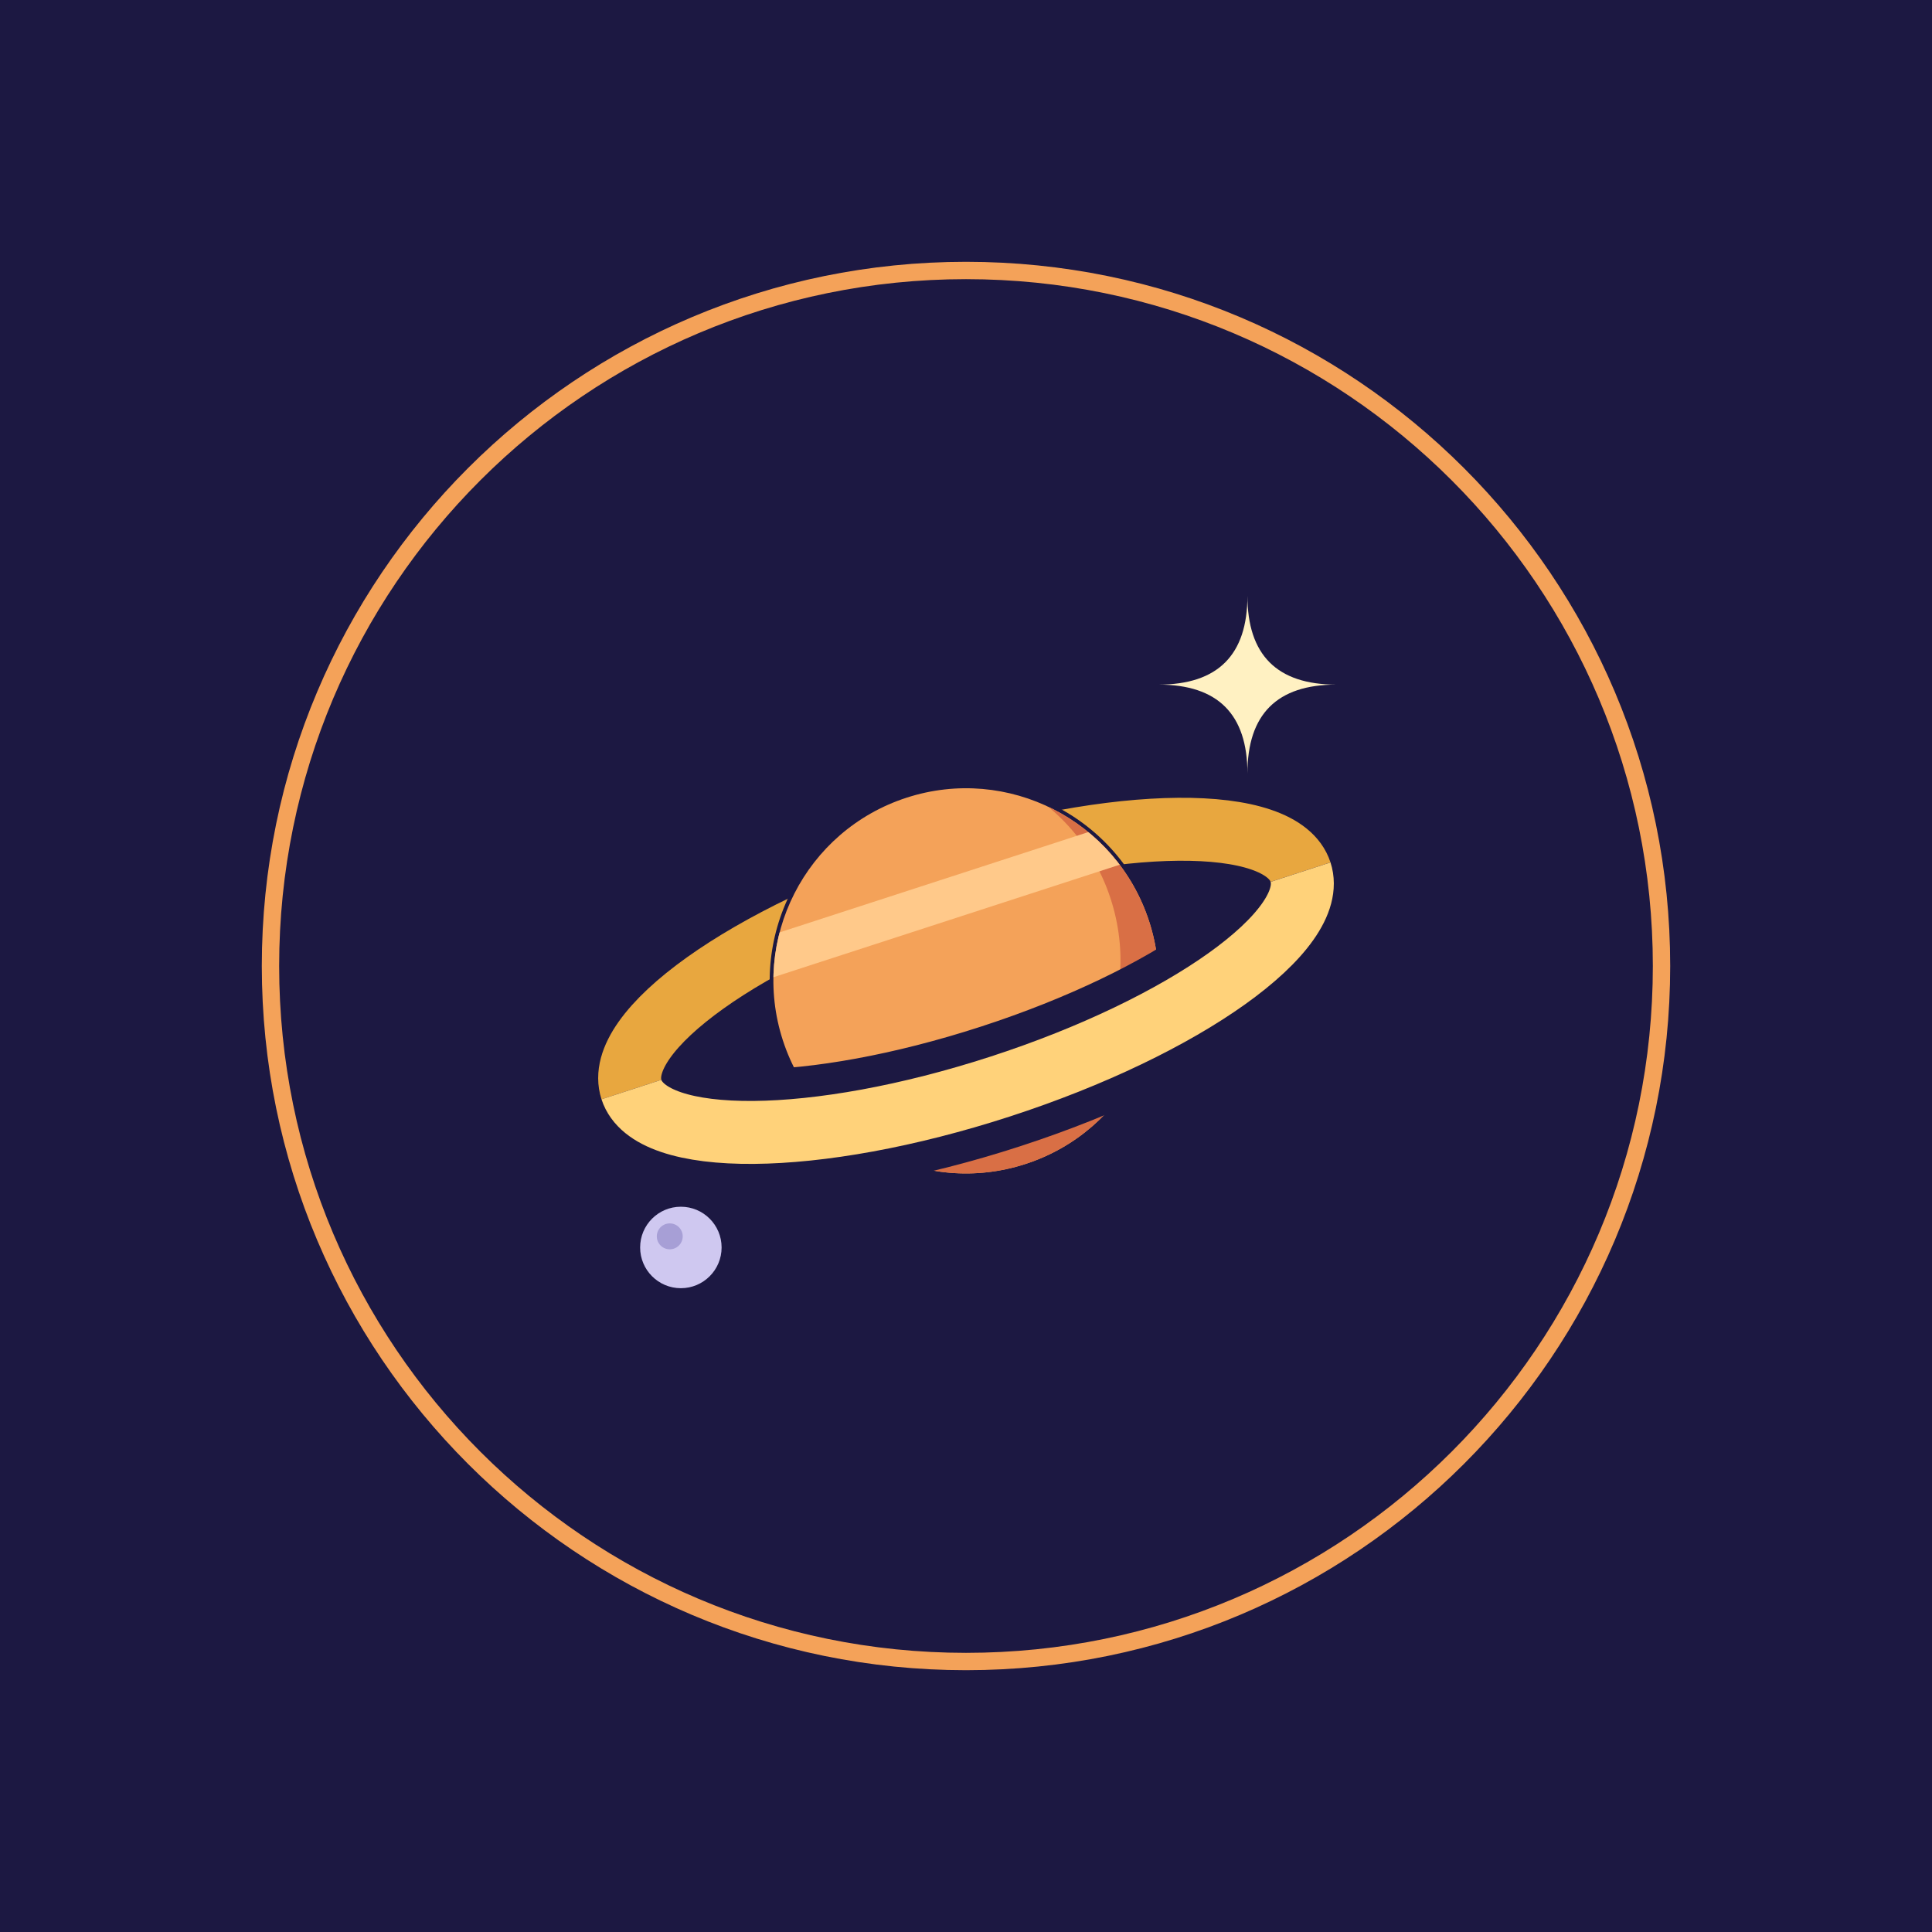
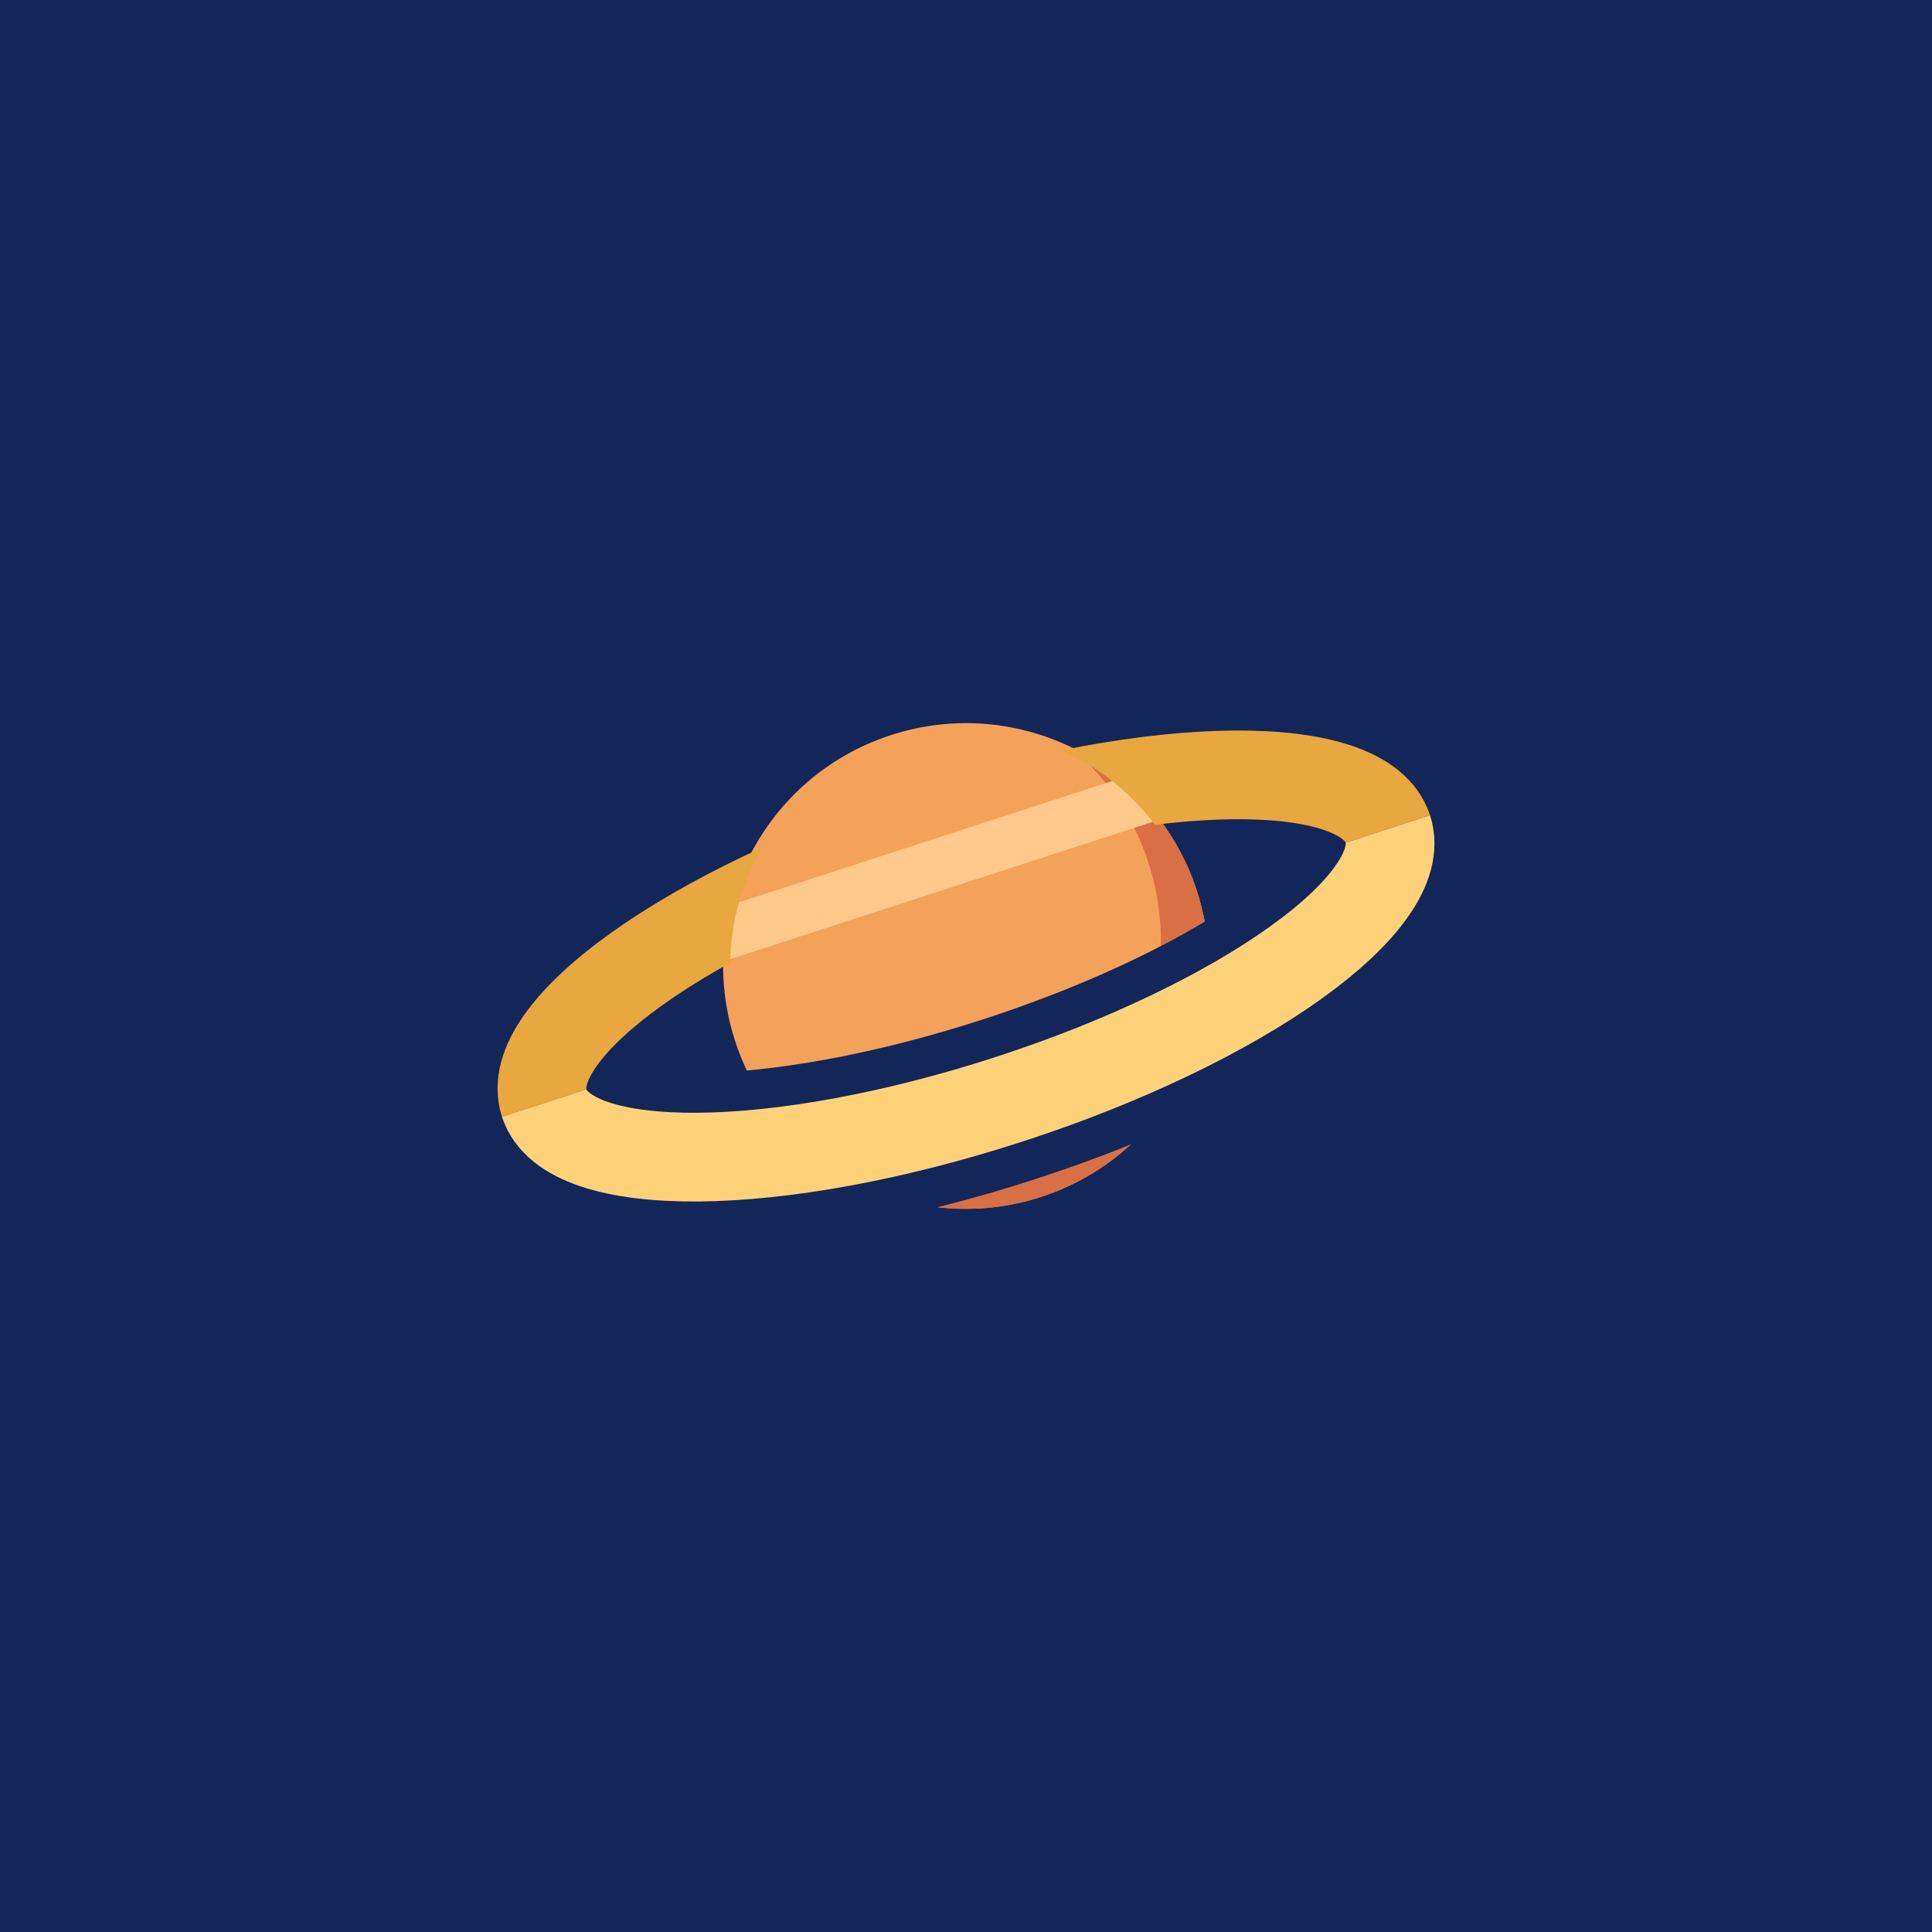
<svg xmlns="http://www.w3.org/2000/svg" width="1080" height="1080" viewBox="0 0 1080 1080">
-   <rect width="1080" height="1080" fill="#1c1842" />
-   <circle cx="540" cy="540" r="388.8" fill="none" stroke="#f4a259" stroke-width="9.7" />
-   <g transform="translate(291.6 299.9) scale(20.7)" fill="none" stroke="#ffffff" stroke-width="1.4" stroke-linecap="round" stroke-linejoin="round">
+   <rect width="1080" height="1080" fill="#13265a" />
+   <g transform="translate(226.8 226.8) scale(26.1)" fill="none" stroke="#ffffff" stroke-width="1.4" stroke-linecap="round" stroke-linejoin="round">
    <defs>
      <mask id="halkaArka" maskUnits="userSpaceOnUse" x="-6" y="-6" width="36" height="36">
        <rect x="-6" y="-6" width="36" height="36" fill="#fff" />
-         <circle cx="12" cy="12" r="6" fill="#000" />
+         <circle cx="12" cy="12" r="5.75" fill="#000" />
      </mask>
      <mask id="gezegenKes" maskUnits="userSpaceOnUse" x="-6" y="-6" width="36" height="36">
        <rect x="-6" y="-6" width="36" height="36" fill="#fff" />
-         <path d="M21.5 12A9.5 3 0 0 1 2.5 12" stroke="#000" stroke-width="3.4" fill="none" />
+         <path d="M21.5 12A9.5 3 0 0 1 2.5 12" stroke="#000" stroke-width="3.6" fill="none" />
      </mask>
      <clipPath id="gezegen">
        <circle cx="12" cy="12" r="5.2" />
      </clipPath>
    </defs>
    <g transform="rotate(-18 12 12)" stroke="none">
      <g mask="url(#gezegenKes)">
        <circle cx="12" cy="12" r="5.2" fill="#f4a259" />
        <g clip-path="url(#gezegen)">
          <path d="M5 5H19V19H5ZM5.6 11.1A5.4 5.4 0 1 0 16.4 11.1A5.4 5.4 0 1 0 5.6 11.1Z" fill="#d96f45" fill-rule="evenodd" />
          <rect x="4" y="9.2" width="16" height="1.1" fill="#ffc98a" />
          <rect x="4" y="13.6" width="16" height="1.3" fill="#c95f3d" opacity="0.8" />
        </g>
      </g>
-       <path d="M2.5 12A9.5 3 0 0 1 21.5 12" fill="none" stroke="#e8a73f" stroke-width="1.7" stroke-linecap="butt" mask="url(#halkaArka)" />
-       <path d="M21.5 12A9.5 3 0 0 1 2.5 12" fill="none" stroke="#ffd27a" stroke-width="1.7" stroke-linecap="butt" />
+       <path d="M2.5 12A9.5 3 0 0 1 21.5 12" fill="none" stroke="#e8a73f" stroke-width="1.9" stroke-linecap="butt" mask="url(#halkaArka)" />
+       <path d="M21.5 12A9.5 3 0 0 1 2.5 12" fill="none" stroke="#ffd27a" stroke-width="1.9" stroke-linecap="butt" />
    </g>
-     <path d="M19.6 1.6Q19.6 4 22 4Q19.6 4 19.6 6.4Q19.6 4 17.2 4Q19.6 4 19.6 1.6Z" fill="#fff1c2" stroke="none" />
-     <circle cx="4.3" cy="19.2" r="1.1" fill="#cfc8f0" stroke="none" />
-     <circle cx="4" cy="18.9" r="0.35" fill="#a79fd6" stroke="none" />
  </g>
</svg>
